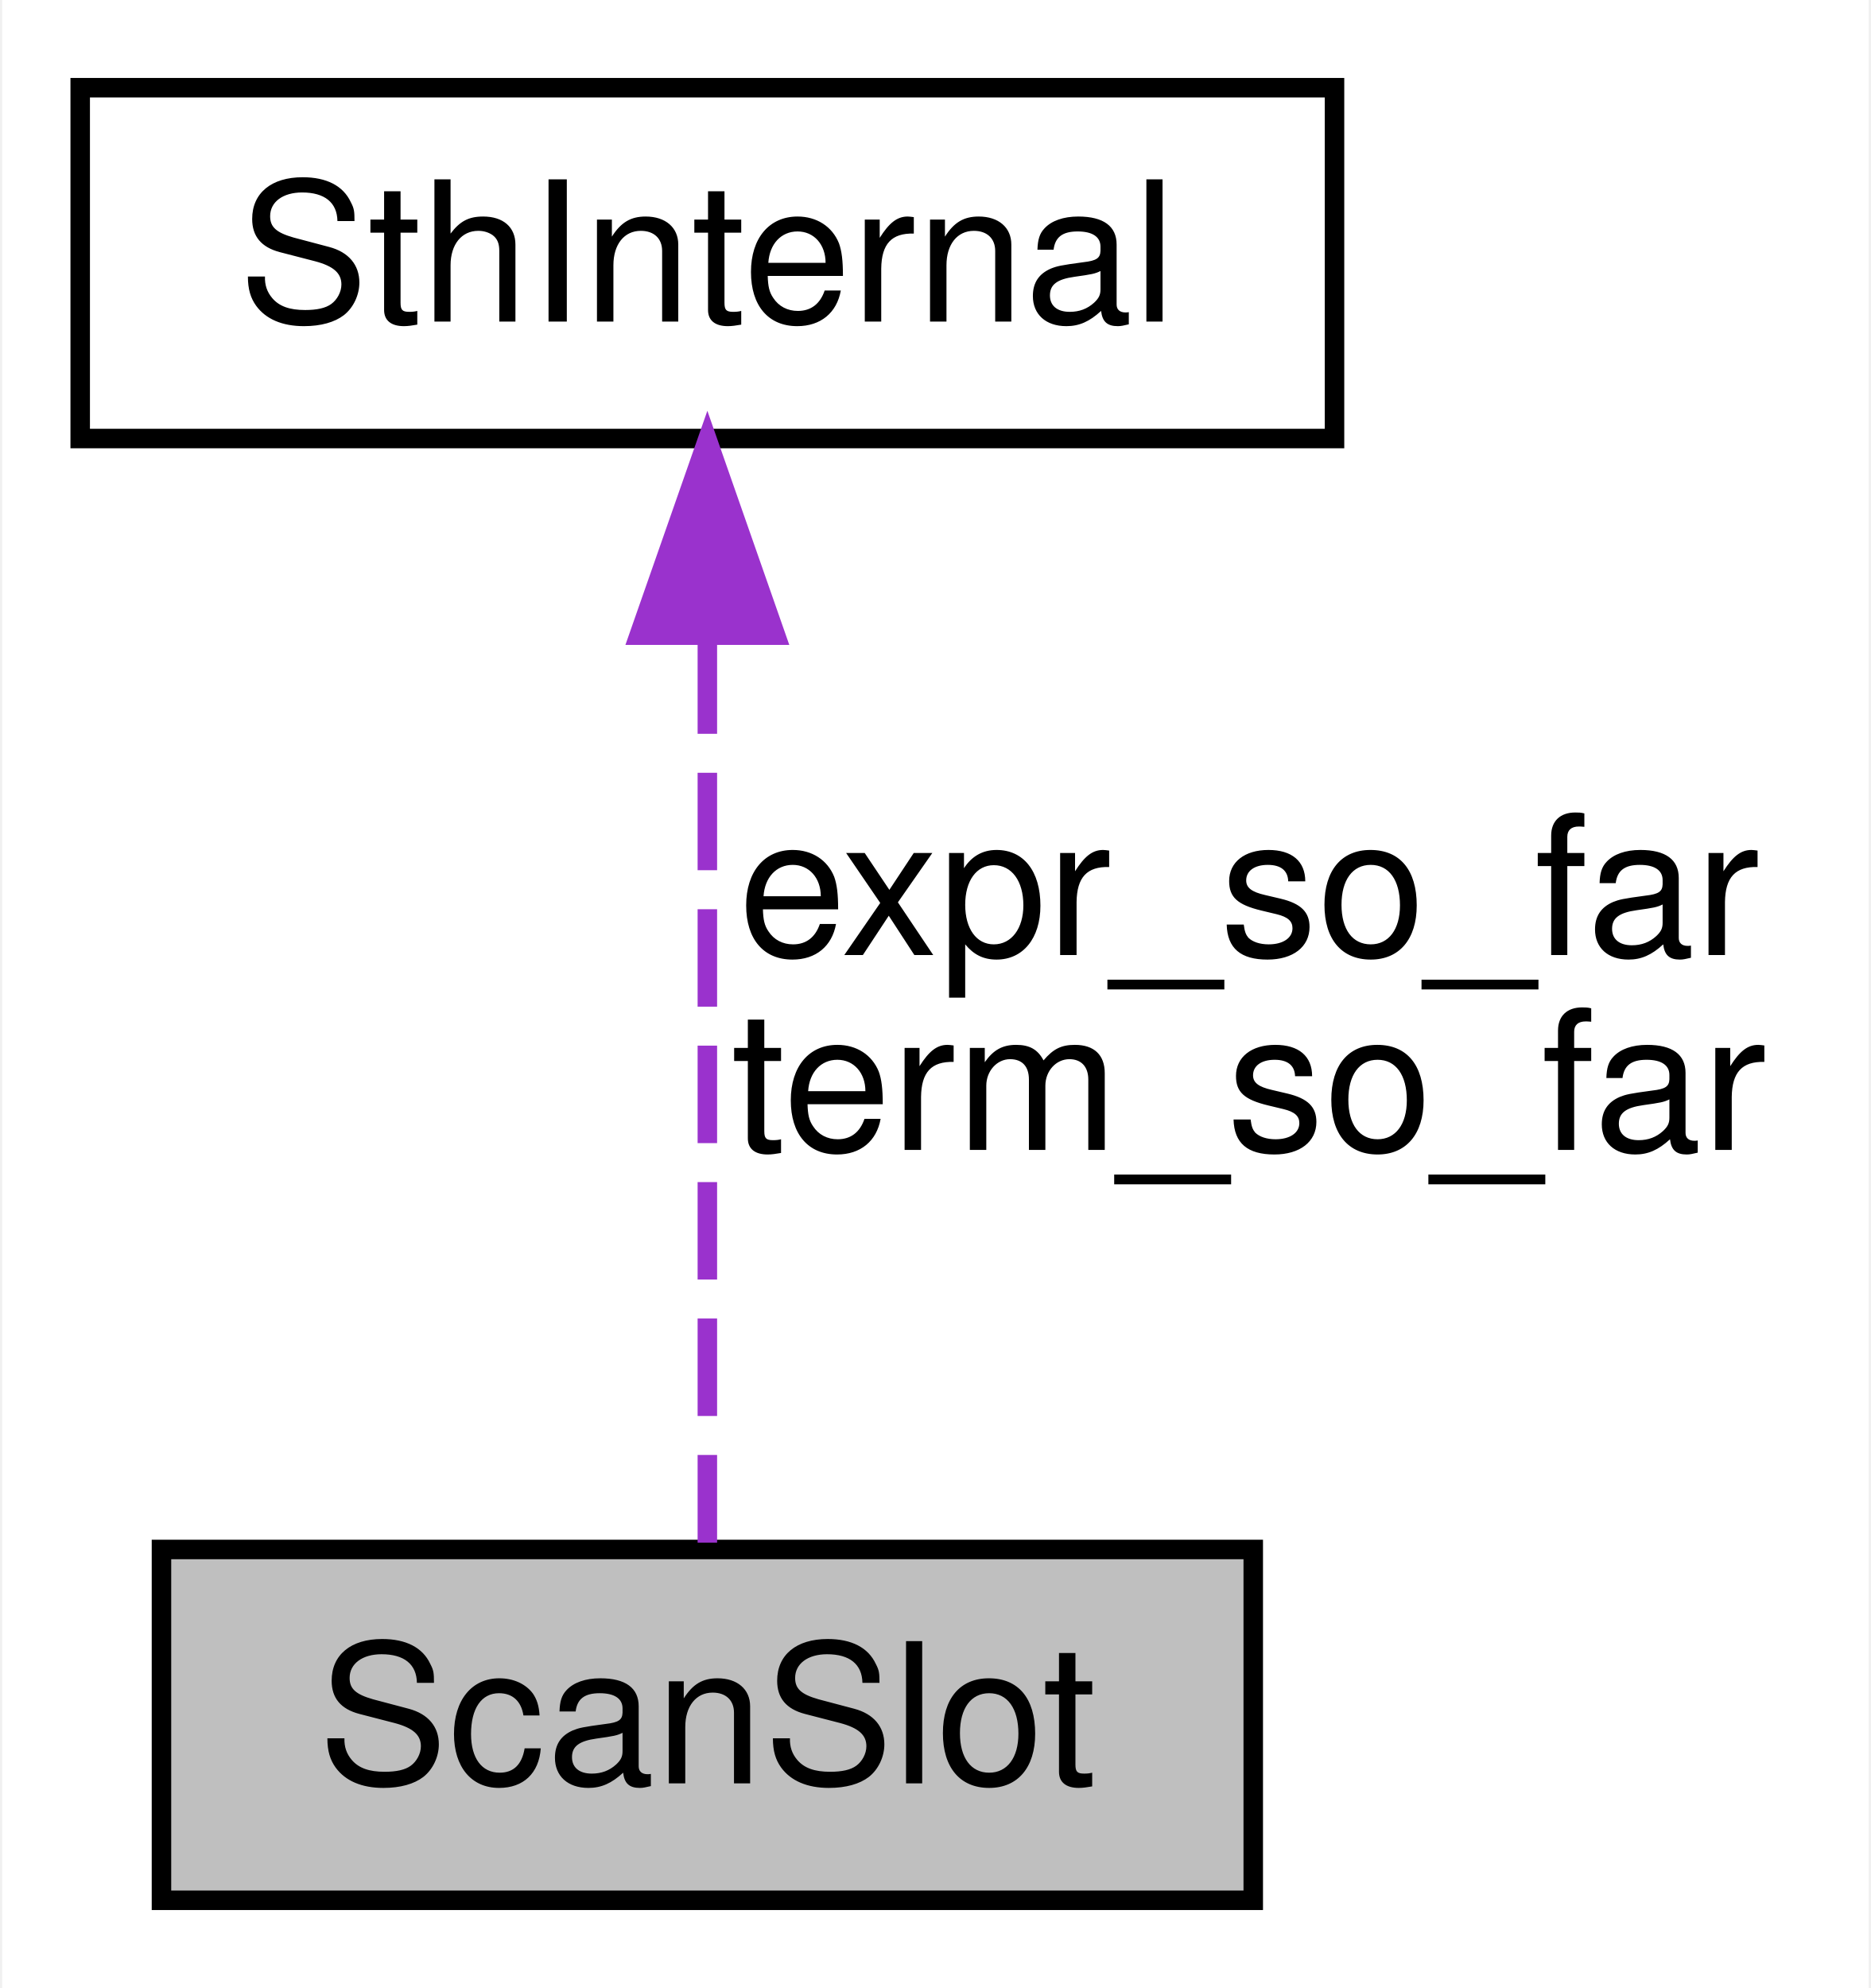
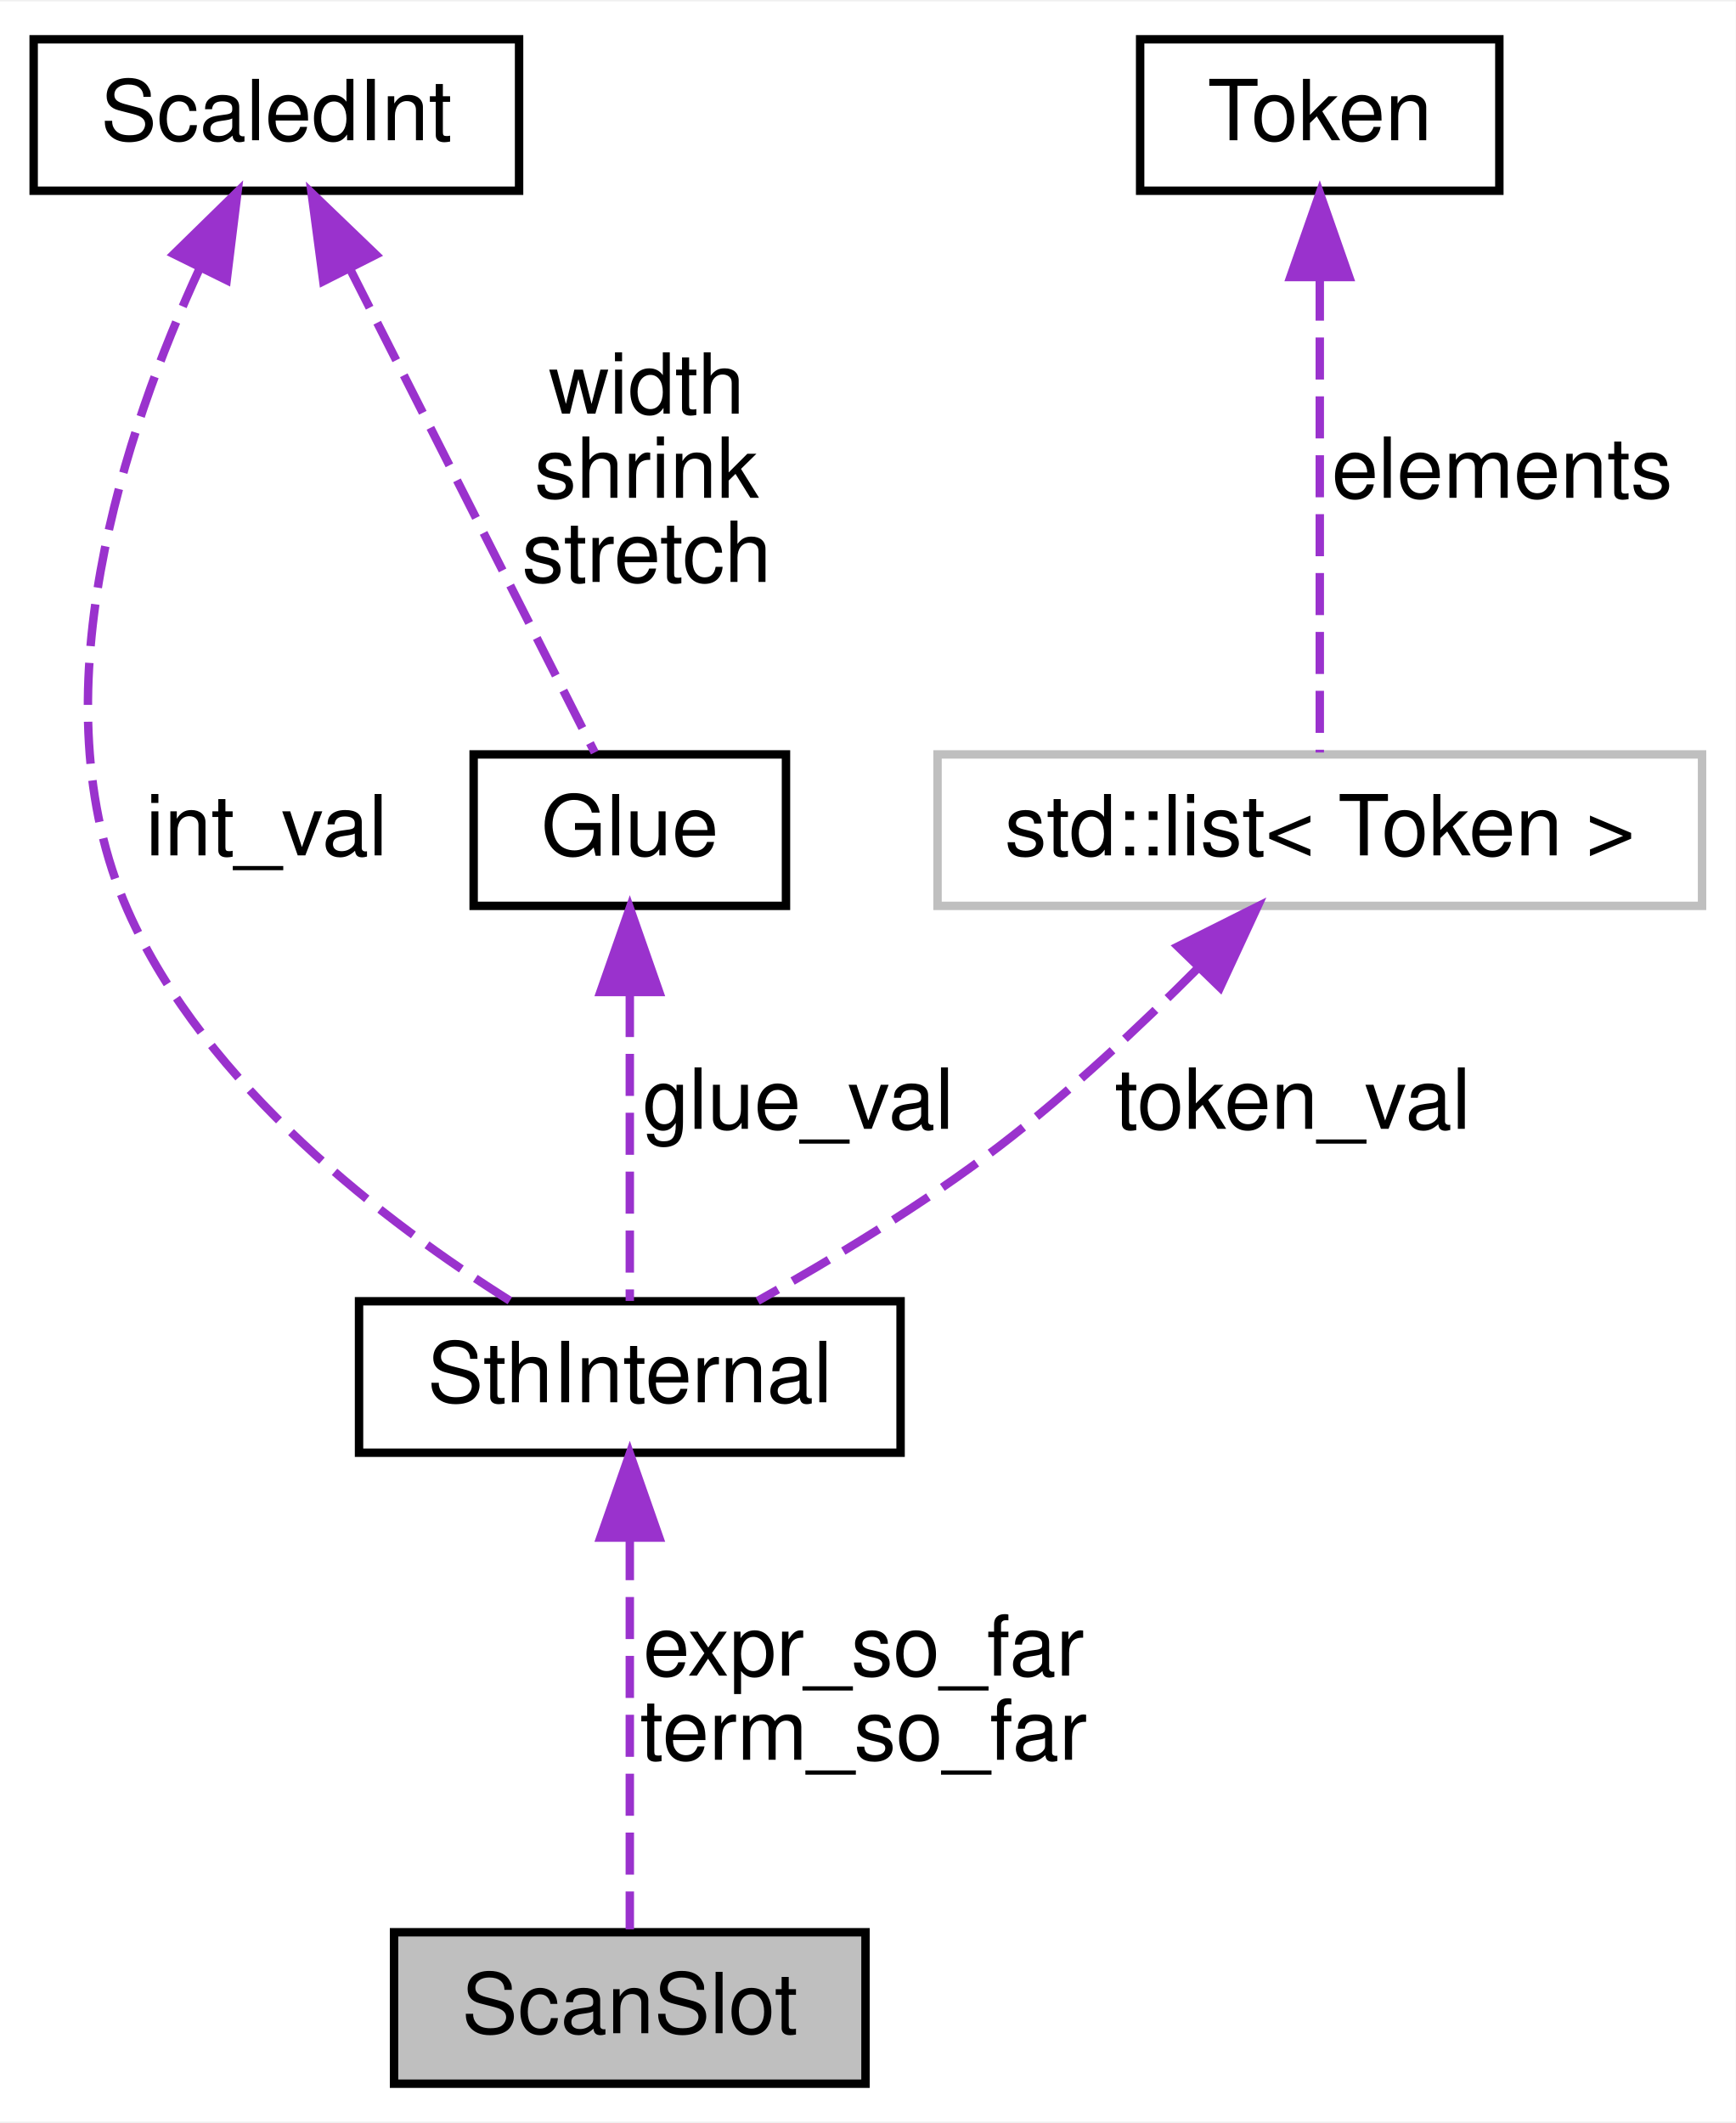
- <svg xmlns="http://www.w3.org/2000/svg" xmlns:xlink="http://www.w3.org/1999/xlink" width="96pt" height="102pt" viewBox="0.00 0.00 95.77 102.00">
-   <g id="graph0" class="graph" transform="scale(1 1) rotate(0) translate(4 98)">
-     <polygon fill="white" stroke="transparent" points="-4,4 -4,-98 91.77,-98 91.77,4 -4,4" />
+ <svg xmlns="http://www.w3.org/2000/svg" xmlns:xlink="http://www.w3.org/1999/xlink" width="206pt" height="252pt" viewBox="0.00 0.00 206.28 252.00">
+   <g id="graph0" class="graph" transform="scale(1 1) rotate(0) translate(4 248)">
+     <polygon fill="white" stroke="transparent" points="-4,4 -4,-248 202.28,-248 202.28,4 -4,4" />
    <g id="node1" class="node">
      <g id="a_node1">
        <a xlink:title=" ">
-           <polygon fill="#bfbfbf" stroke="black" points="4.17,-0.5 4.17,-18.5 60.19,-18.5 60.19,-0.5 4.17,-0.5" />
-           <text text-anchor="middle" x="32.18" y="-6.5" font-family="Helvetica,sans-Serif" font-size="10.00">ScanSlot</text>
+           <polygon fill="#bfbfbf" stroke="black" points="42.83,-0.5 42.83,-18.5 98.86,-18.5 98.86,-0.5 42.83,-0.5" />
+           <text text-anchor="middle" x="70.85" y="-6.5" font-family="Helvetica,sans-Serif" font-size="10.00">ScanSlot</text>
        </a>
      </g>
    </g>
    <g id="node2" class="node">
      <g id="a_node2">
        <a xlink:href="../../d2/db5/class_sth_internal.html" target="_top" xlink:title=" ">
-           <polygon fill="white" stroke="black" points="0,-75.5 0,-93.5 64.36,-93.5 64.36,-75.5 0,-75.5" />
-           <text text-anchor="middle" x="32.18" y="-81.5" font-family="Helvetica,sans-Serif" font-size="10.00">SthInternal</text>
+           <polygon fill="white" stroke="black" points="38.67,-75.5 38.67,-93.5 103.03,-93.5 103.03,-75.5 38.67,-75.5" />
+           <text text-anchor="middle" x="70.85" y="-81.5" font-family="Helvetica,sans-Serif" font-size="10.00">SthInternal</text>
        </a>
      </g>
    </g>
    <g id="edge1" class="edge">
-       <path fill="none" stroke="#9a32cd" stroke-dasharray="5,2" d="M32.18,-65.35C32.18,-50.48 32.18,-30.12 32.18,-18.85" />
-       <polygon fill="#9a32cd" stroke="#9a32cd" points="28.68,-65.41 32.18,-75.41 35.68,-65.41 28.68,-65.41" />
-       <text text-anchor="middle" x="59.98" y="-49" font-family="Helvetica,sans-Serif" font-size="10.00"> expr_so_far</text>
-       <text text-anchor="middle" x="59.98" y="-39" font-family="Helvetica,sans-Serif" font-size="10.00">term_so_far</text>
+       <path fill="none" stroke="#9a32cd" stroke-dasharray="5,2" d="M70.85,-65.35C70.85,-50.48 70.85,-30.12 70.85,-18.85" />
+       <polygon fill="#9a32cd" stroke="#9a32cd" points="67.35,-65.41 70.85,-75.41 74.35,-65.41 67.35,-65.41" />
+       <text text-anchor="middle" x="98.64" y="-49" font-family="Helvetica,sans-Serif" font-size="10.00"> expr_so_far</text>
+       <text text-anchor="middle" x="98.64" y="-39" font-family="Helvetica,sans-Serif" font-size="10.00">term_so_far</text>
+     </g>
+     <g id="node3" class="node">
+       <g id="a_node3">
+         <a xlink:href="../../de/d34/class_scaled_int.html" target="_top" xlink:title=" ">
+           <polygon fill="white" stroke="black" points="0,-225.5 0,-243.5 57.69,-243.5 57.69,-225.5 0,-225.5" />
+           <text text-anchor="middle" x="28.85" y="-231.5" font-family="Helvetica,sans-Serif" font-size="10.00">ScaledInt</text>
+         </a>
+       </g>
+     </g>
+     <g id="edge2" class="edge">
+       <path fill="none" stroke="#9a32cd" stroke-dasharray="5,2" d="M19.75,-216.31C10.84,-197.01 0.09,-165.11 11.16,-140 20.39,-119.07 42.07,-102.7 56.59,-93.57" />
+       <polygon fill="#9a32cd" stroke="#9a32cd" points="16.66,-217.97 24.23,-225.38 22.94,-214.87 16.66,-217.97" />
+       <text text-anchor="middle" x="27.69" y="-146.5" font-family="Helvetica,sans-Serif" font-size="10.00"> int_val</text>
+     </g>
+     <g id="node4" class="node">
+       <g id="a_node4">
+         <a xlink:href="../../d2/da4/class_glue.html" target="_top" xlink:title=" ">
+           <polygon fill="white" stroke="black" points="52.29,-140.5 52.29,-158.5 89.41,-158.5 89.41,-140.5 52.29,-140.5" />
+           <text text-anchor="middle" x="70.85" y="-146.5" font-family="Helvetica,sans-Serif" font-size="10.00">Glue</text>
+         </a>
+       </g>
+     </g>
+     <g id="edge4" class="edge">
+       <path fill="none" stroke="#9a32cd" stroke-dasharray="5,2" d="M37.67,-216.06C46.59,-198.44 59.96,-172.01 66.68,-158.73" />
+       <polygon fill="#9a32cd" stroke="#9a32cd" points="34.42,-214.74 33.03,-225.24 40.67,-217.9 34.42,-214.74" />
+       <text text-anchor="middle" x="72.85" y="-199" font-family="Helvetica,sans-Serif" font-size="10.00"> width</text>
+       <text text-anchor="middle" x="72.85" y="-189" font-family="Helvetica,sans-Serif" font-size="10.00">shrink</text>
+       <text text-anchor="middle" x="72.85" y="-179" font-family="Helvetica,sans-Serif" font-size="10.00">stretch</text>
+     </g>
+     <g id="edge3" class="edge">
+       <path fill="none" stroke="#9a32cd" stroke-dasharray="5,2" d="M70.85,-129.91C70.85,-117.81 70.85,-102.65 70.85,-93.54" />
+       <polygon fill="#9a32cd" stroke="#9a32cd" points="67.35,-130.26 70.85,-140.26 74.35,-130.26 67.35,-130.26" />
+       <text text-anchor="middle" x="90.86" y="-114" font-family="Helvetica,sans-Serif" font-size="10.00"> glue_val</text>
+     </g>
+     <g id="node5" class="node">
+       <g id="a_node5">
+         <a xlink:title=" ">
+           <polygon fill="white" stroke="#bfbfbf" points="107.42,-140.5 107.42,-158.5 198.28,-158.5 198.28,-140.5 107.42,-140.5" />
+           <text text-anchor="middle" x="152.85" y="-146.5" font-family="Helvetica,sans-Serif" font-size="10.00">std::list&lt; Token &gt;</text>
+         </a>
+       </g>
+     </g>
+     <g id="edge5" class="edge">
+       <path fill="none" stroke="#9a32cd" stroke-dasharray="5,2" d="M138.31,-133.04C131.5,-126.21 123.09,-118.32 114.85,-112 105.79,-105.06 94.79,-98.43 86.05,-93.54" />
+       <polygon fill="#9a32cd" stroke="#9a32cd" points="135.98,-135.67 145.45,-140.41 141,-130.8 135.98,-135.67" />
+       <text text-anchor="middle" x="149.64" y="-114" font-family="Helvetica,sans-Serif" font-size="10.00"> token_val</text>
+     </g>
+     <g id="node6" class="node">
+       <g id="a_node6">
+         <a xlink:href="../../d9/d27/struct_token.html" target="_top" xlink:title=" ">
+           <polygon fill="white" stroke="black" points="131.5,-225.5 131.5,-243.5 174.19,-243.5 174.19,-225.5 131.5,-225.5" />
+           <text text-anchor="middle" x="152.85" y="-231.5" font-family="Helvetica,sans-Serif" font-size="10.00">Token</text>
+         </a>
+       </g>
+     </g>
+     <g id="edge6" class="edge">
+       <path fill="none" stroke="#9a32cd" stroke-dasharray="5,2" d="M152.85,-215.06C152.85,-197.46 152.85,-171.76 152.85,-158.73" />
+       <polygon fill="#9a32cd" stroke="#9a32cd" points="149.35,-215.24 152.85,-225.24 156.35,-215.24 149.35,-215.24" />
+       <text text-anchor="middle" x="174.52" y="-189" font-family="Helvetica,sans-Serif" font-size="10.00"> elements</text>
    </g>
  </g>
</svg>
